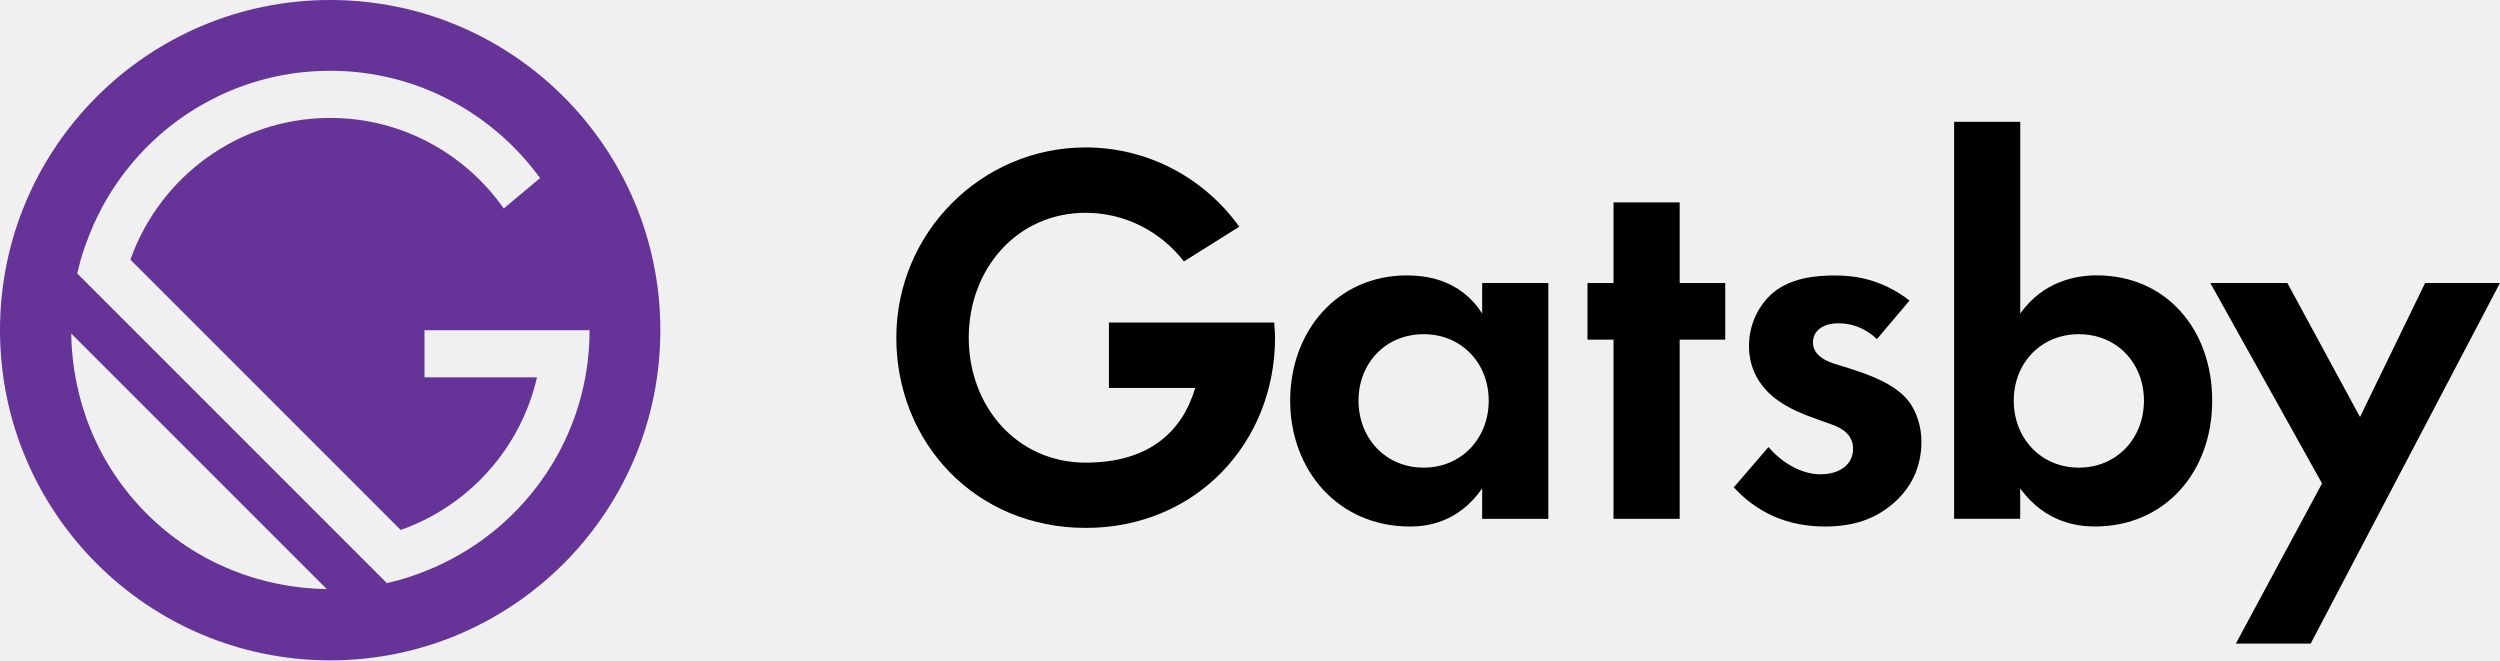
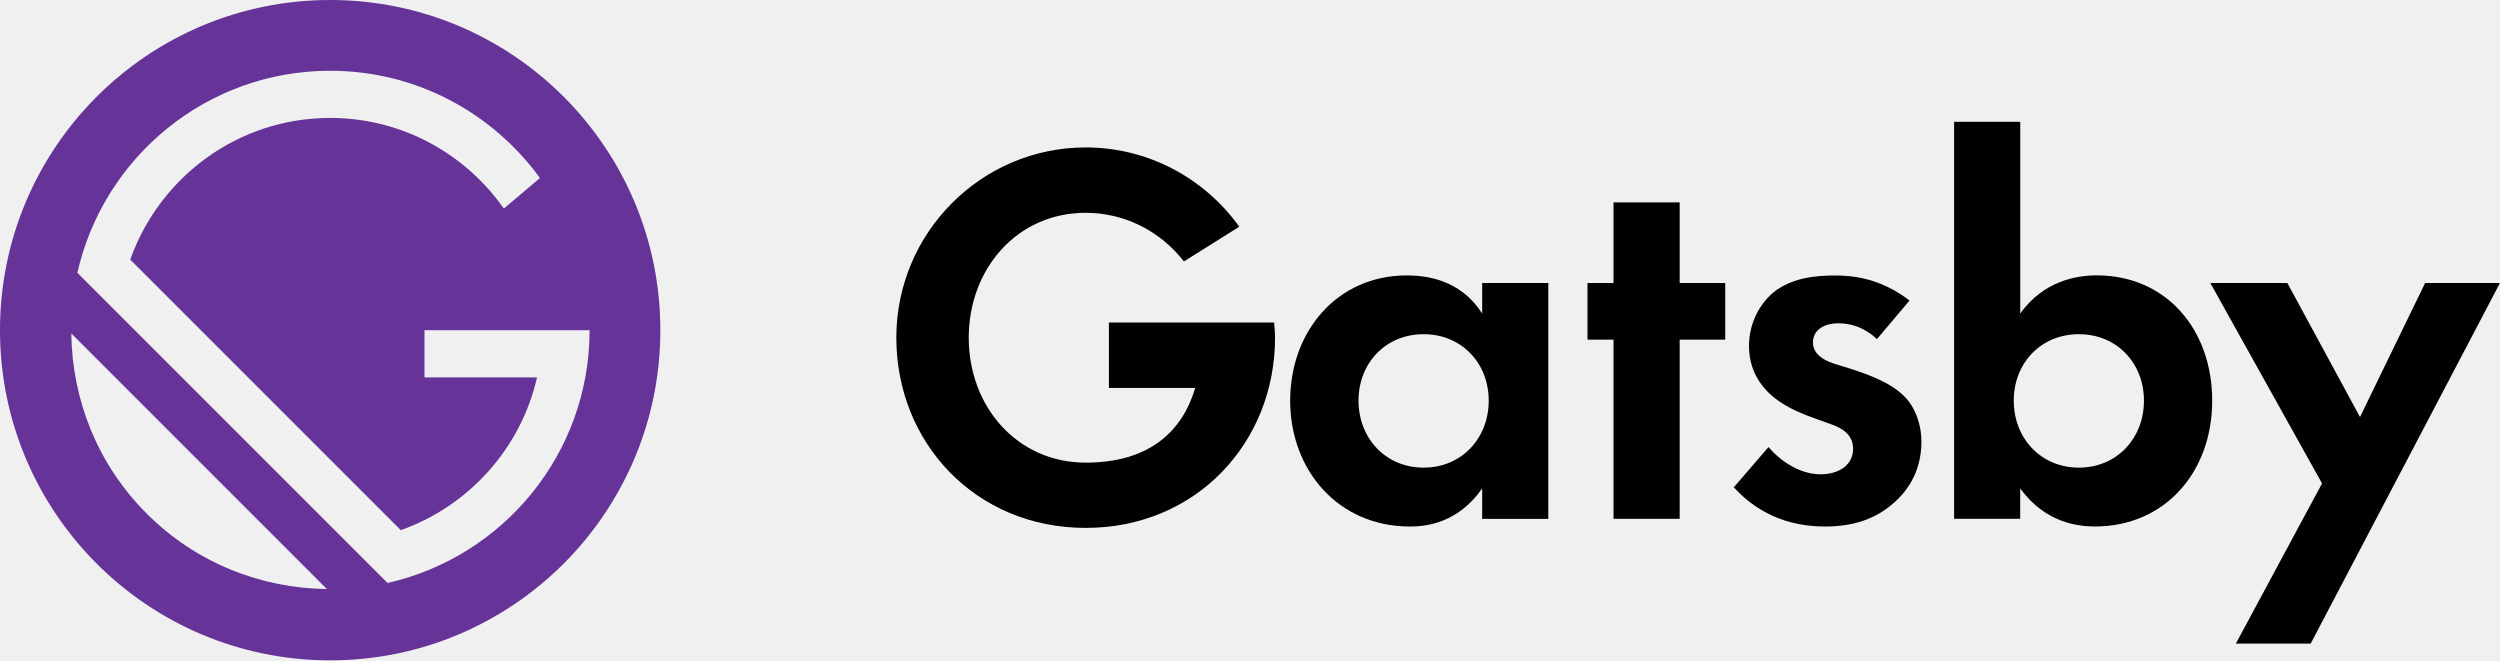
<svg xmlns="http://www.w3.org/2000/svg" version="1.1" id="Ebene_1" x="0px" y="0px" viewBox="0 0 4543 1200" style="enable-background:new 0 0 4543 1200;" xml:space="preserve">
  <style type="text/css">
	.st0{display:none;fill:#FFB238;}
	.st1{display:none;fill:none;stroke:#000000;stroke-width:2.8;stroke-miterlimit:10;}
	.st2{display:none;fill:#FFFFFF;}
	.st3{display:none;}
	.st4{fill:#663399;}
</style>
-   <path class="st0" d="M1998.6,586.3h306v8c0,45-6,185-98,276c-69,69-154,88-237,88c-83,0-169-17-242-90c-23-23-99-107-99-257  c0-129,58-208,98-248c50-51,134-102,263-102c50,0,103,8,154,35c43,22,90,62,125,122l-113,61c-23-45-57-68-78-79c-28-14-63-21-94-21  c-53,0-113,19-154,59c-38,37-67,101-67,176c0,89,38,142,66,169c30,29,77,57,148,57c44,0,94-12,131-40c26-20,52-54,63-102h-172V586.3  z" />
+   <path class="st0" d="M1998.6,586.3h306v8c0,45-6,185-98,276c-69,69-154,88-237,88s-169-17-242-90c-23-23-99-107-99-257  c0-129,58-208,98-248c50-51,134-102,263-102c50,0,103,8,154,35c43,22,90,62,125,122l-113,61c-23-45-57-68-78-79c-28-14-63-21-94-21  c-53,0-113,19-154,59c-38,37-67,101-67,176c0,89,38,142,66,169c30,29,77,57,148,57c44,0,94-12,131-40c26-20,52-54,63-102h-172  L1998.6,586.3L1998.6,586.3z" />
  <circle class="st1" cx="1971.4" cy="610.7" r="289.3" />
  <polygon class="st2" points="2014.3,557.1 2357.1,342.9 2335.7,582.9 2078.6,582.9 " />
-   <path class="st3" d="M2199,582.9c1.1,9.1,1.7,18.4,1.7,27.9c0,126.4-102.9,229.3-229.3,229.3s-229.3-102.9-229.3-229.3  s102.9-229.3,229.3-229.3c71.3,0,137.7,33.3,181.1,89.3l102-63.8c-65.7-91.1-170.5-145.5-283.1-145.5  c-192.6,0-349.3,156.7-349.3,349.3S1778.8,960,1971.4,960s349.3-156.7,349.3-349.3c0-9.4-1-18.6-1.7-27.9H2199z" />
+   <path class="st3" d="M2199,582.9c1.1,9.1,1.7,18.4,1.7,27.9c0,126.4-102.9,229.3-229.3,229.3s-229.3-102.9-229.3-229.3  s102.9-229.3,229.3-229.3c71.3,0,137.7,33.3,181.1,89.3l102-63.8c-65.7-91.1-170.5-145.5-283.1-145.5  c-192.6,0-349.3,156.7-349.3,349.3S1778.8,960,1971.4,960s349.3-156.7,349.3-349.3c0-9.4-1-18.6-1.7-27.9h-120V582.9z" />
  <g>
-     <path d="M2693.4,514.3h120.2v428.6h-120.2v-55.4c-43.4,62.4-100.5,69.3-131.1,69.3c-131.1,0-217.8-102.9-217.8-228.6   c0-126.7,85.8-227.7,211.9-227.7c32.5,0,96.6,5.9,137,69.3V514.3z M2468.7,728.1c0,68.3,49.3,121.7,118.3,121.7   c69,0,118.3-53.4,118.3-121.7c0-68.3-49.3-120.8-118.3-120.8C2517.9,607.3,2468.7,659.8,2468.7,728.1z" />
+     <path d="M2693.4,514.3h120.2v428.6h-120.2v-55.4c-43.4,62.4-100.5,69.3-131.1,69.3c-131.1,0-217.8-102.9-217.8-228.6   c0-126.7,85.8-227.7,211.9-227.7c32.5,0,96.6,5.9,137,69.3L2693.4,514.3L2693.4,514.3z M2468.7,728.1   c0,68.3,49.3,121.7,118.3,121.7s118.3-53.4,118.3-121.7S2656,607.3,2587,607.3C2517.9,607.3,2468.7,659.8,2468.7,728.1z" />
    <path d="M3052.3,617.2v325.6h-120.2V617.2h-47.3V514.3h47.3V367.8h120.2v146.5h82.8v102.9H3052.3z" />
-     <path d="M3410.8,616.2c-28.6-26.7-57.2-28.7-70-28.7c-28.6,0-46.3,13.9-46.3,34.7c0,10.9,4.9,27.7,38.4,38.6l28.6,8.9   c33.5,10.9,83.8,27.7,108.4,61.4c12.8,17.8,21.7,43.5,21.7,71.3c0,38.6-12.8,77.2-47.3,108.9c-34.5,31.7-75.9,45.5-128.1,45.5   c-88.7,0-139-42.6-165.6-71.2l63.1-73.2c23.6,27.7,59.1,49.5,94.6,49.5c33.5,0,59.1-16.8,59.1-46.5c0-26.7-21.7-37.6-37.4-43.5   l-27.6-9.9c-30.6-10.9-66-24.8-91.6-51.5c-19.7-20.8-32.5-47.5-32.5-82.2c0-41.6,19.7-76.2,44.4-97c33.5-26.7,76.9-30.7,111.3-30.7   c31.5,0,81.8,4,136,45.5L3410.8,616.2z" />
-     <path d="M3671.2,569.7c42.4-59.4,102.5-69.3,138.9-69.3c126.1,0,209.9,98,209.9,227.7c0,130.6-86.7,228.6-212.9,228.6   c-27.6,0-89.7-4.9-136-69.3v55.4H3551V221.3h120.2V569.7z M3659.4,728.1c0,68.3,49.3,121.7,118.3,121.7s118.3-53.4,118.3-121.7   c0-68.3-49.3-120.8-118.3-120.8S3659.4,659.8,3659.4,728.1z" />
-     <path d="M4219.6,878.5l-203-364.2h140l132,243.5l118.3-243.5h136l-343.9,655.2h-136L4219.6,878.5z" />
-     <path d="M2315.4,586.1l-300.3,0v118.8h156.9c-23.7,79.9-84.4,135.8-199.1,135.8c-124.6,0-212.5-101.8-212.5-227s87.9-227,212.5-227   c70.3,0,135.7,33,178.5,88.4l100.6-63.1c-64.7-90.2-168-144.1-279-144.1c-189.8,0-344.2,155.1-344.2,345.7s143.6,345.7,344.2,345.7   S2317,804.3,2317,613.7C2317,604.4,2316.1,595.3,2315.4,586.1z" />
-     <g id="XMLID_6_">
-       <path class="st4" d="M129.4,606c1.7,118.7,46.7,237,137.1,327.4s208.7,135.4,327.4,137.1L129.4,606z M1200,600    c0,331.3-268.7,600-600,600S0,931.3,0,600S268.7,0,600,0S1200,268.7,1200,600z M140.1,496.7l563.1,563.1c0.4-0.4,0.9-0.4,0.9-0.4    c14.6-3.4,28.7-7.3,42.9-12c3.9-1.3,7.7-3,12-4.3c10.3-3.9,20.1-7.7,30-12c1.7-0.4,3.4-1.3,5.1-1.7l-0.4-0.4    c163.7-73.7,277.7-237.9,277.7-429h-85.7H771.4v85.7h204.4c-29.6,129.4-124.3,234-247.7,277.3L237,471.9    c52.7-149.6,195.4-257.6,363-257.6c130.3,0,245.6,65.1,315.4,164.6l66-55.3c-85.7-117.9-224.6-195-381.4-195    c-191.1,0-355.3,114-429,277.7l-0.4-0.4c-0.4,1.7-1.3,3.4-1.7,5.1c-4.3,9.9-8.1,19.7-12,30c-1.3,4.3-3,8.1-4.3,12    c-4.7,14.1-8.6,28.3-12,42.9C140.6,495.9,140.6,496.3,140.1,496.7z" />
-     </g>
+     <path d="M3410.8,616.2c-28.6-26.7-57.2-28.7-70-28.7c-28.6,0-46.3,13.9-46.3,34.7c0,10.9,4.9,27.7,38.4,38.6l28.6,8.9   c33.5,10.9,83.8,27.7,108.4,61.4c12.8,17.8,21.7,43.5,21.7,71.3c0,38.6-12.8,77.2-47.3,108.9s-75.9,45.5-128.1,45.5   c-88.7,0-139-42.6-165.6-71.2l63.1-73.2c23.6,27.7,59.1,49.5,94.6,49.5c33.5,0,59.1-16.8,59.1-46.5c0-26.7-21.7-37.6-37.4-43.5   l-27.6-9.9c-30.6-10.9-66-24.8-91.6-51.5c-19.7-20.8-32.5-47.5-32.5-82.2c0-41.6,19.7-76.2,44.4-97c33.5-26.7,76.9-30.7,111.3-30.7   c31.5,0,81.8,4,136,45.5L3410.8,616.2z" />
+     <path d="M3671.2,569.7c42.4-59.4,102.5-69.3,138.9-69.3c126.1,0,209.9,98,209.9,227.7c0,130.6-86.7,228.6-212.9,228.6   c-27.6,0-89.7-4.9-136-69.3v55.4H3551V221.3h120.2V569.7z M3659.4,728.1c0,68.3,49.3,121.7,118.3,121.7S3896,796.4,3896,728.1   s-49.3-120.8-118.3-120.8S3659.4,659.8,3659.4,728.1z" />
+     <path d="M4219.6,878.5l-203-364.2h140l132,243.5l118.3-243.5h136L4199,1169.5h-136L4219.6,878.5z" />
+     <path d="M2315.4,586.1h-300.3v118.8H2172c-23.7,79.9-84.4,135.8-199.1,135.8c-124.6,0-212.5-101.8-212.5-227s87.9-227,212.5-227   c70.3,0,135.7,33,178.5,88.4L2252,412c-64.7-90.2-168-144.1-279-144.1c-189.8,0-344.2,155.1-344.2,345.7s143.6,345.7,344.2,345.7   s344-155,344-345.6C2317,604.4,2316.1,595.3,2315.4,586.1z" />
  </g>
+   <path class="st4" d="M600,0C268.6,0,0,268.6,0,600s268.6,600,600,600s600-268.6,600-600S931.4,0,600,0z M266.6,933.3  C176.1,842.8,131,724.6,129.6,606L594,1070.4C475.4,1069,357.2,1023.9,266.6,933.3z M704.3,1059.4L140.6,495.7  c47.5-210.1,235-367.1,459.4-367.1c156.9,0,295.5,77,381.2,194.9L915.6,379C845.8,279.5,730.5,214.3,600,214.3  c-167.7,0-310.3,107.7-363.3,257.5l491.6,491.6c123.4-43.7,218-148.2,247.6-277.6H771.4V600h300  C1071.4,824.5,914.4,1011.9,704.3,1059.4z" />
</svg>
